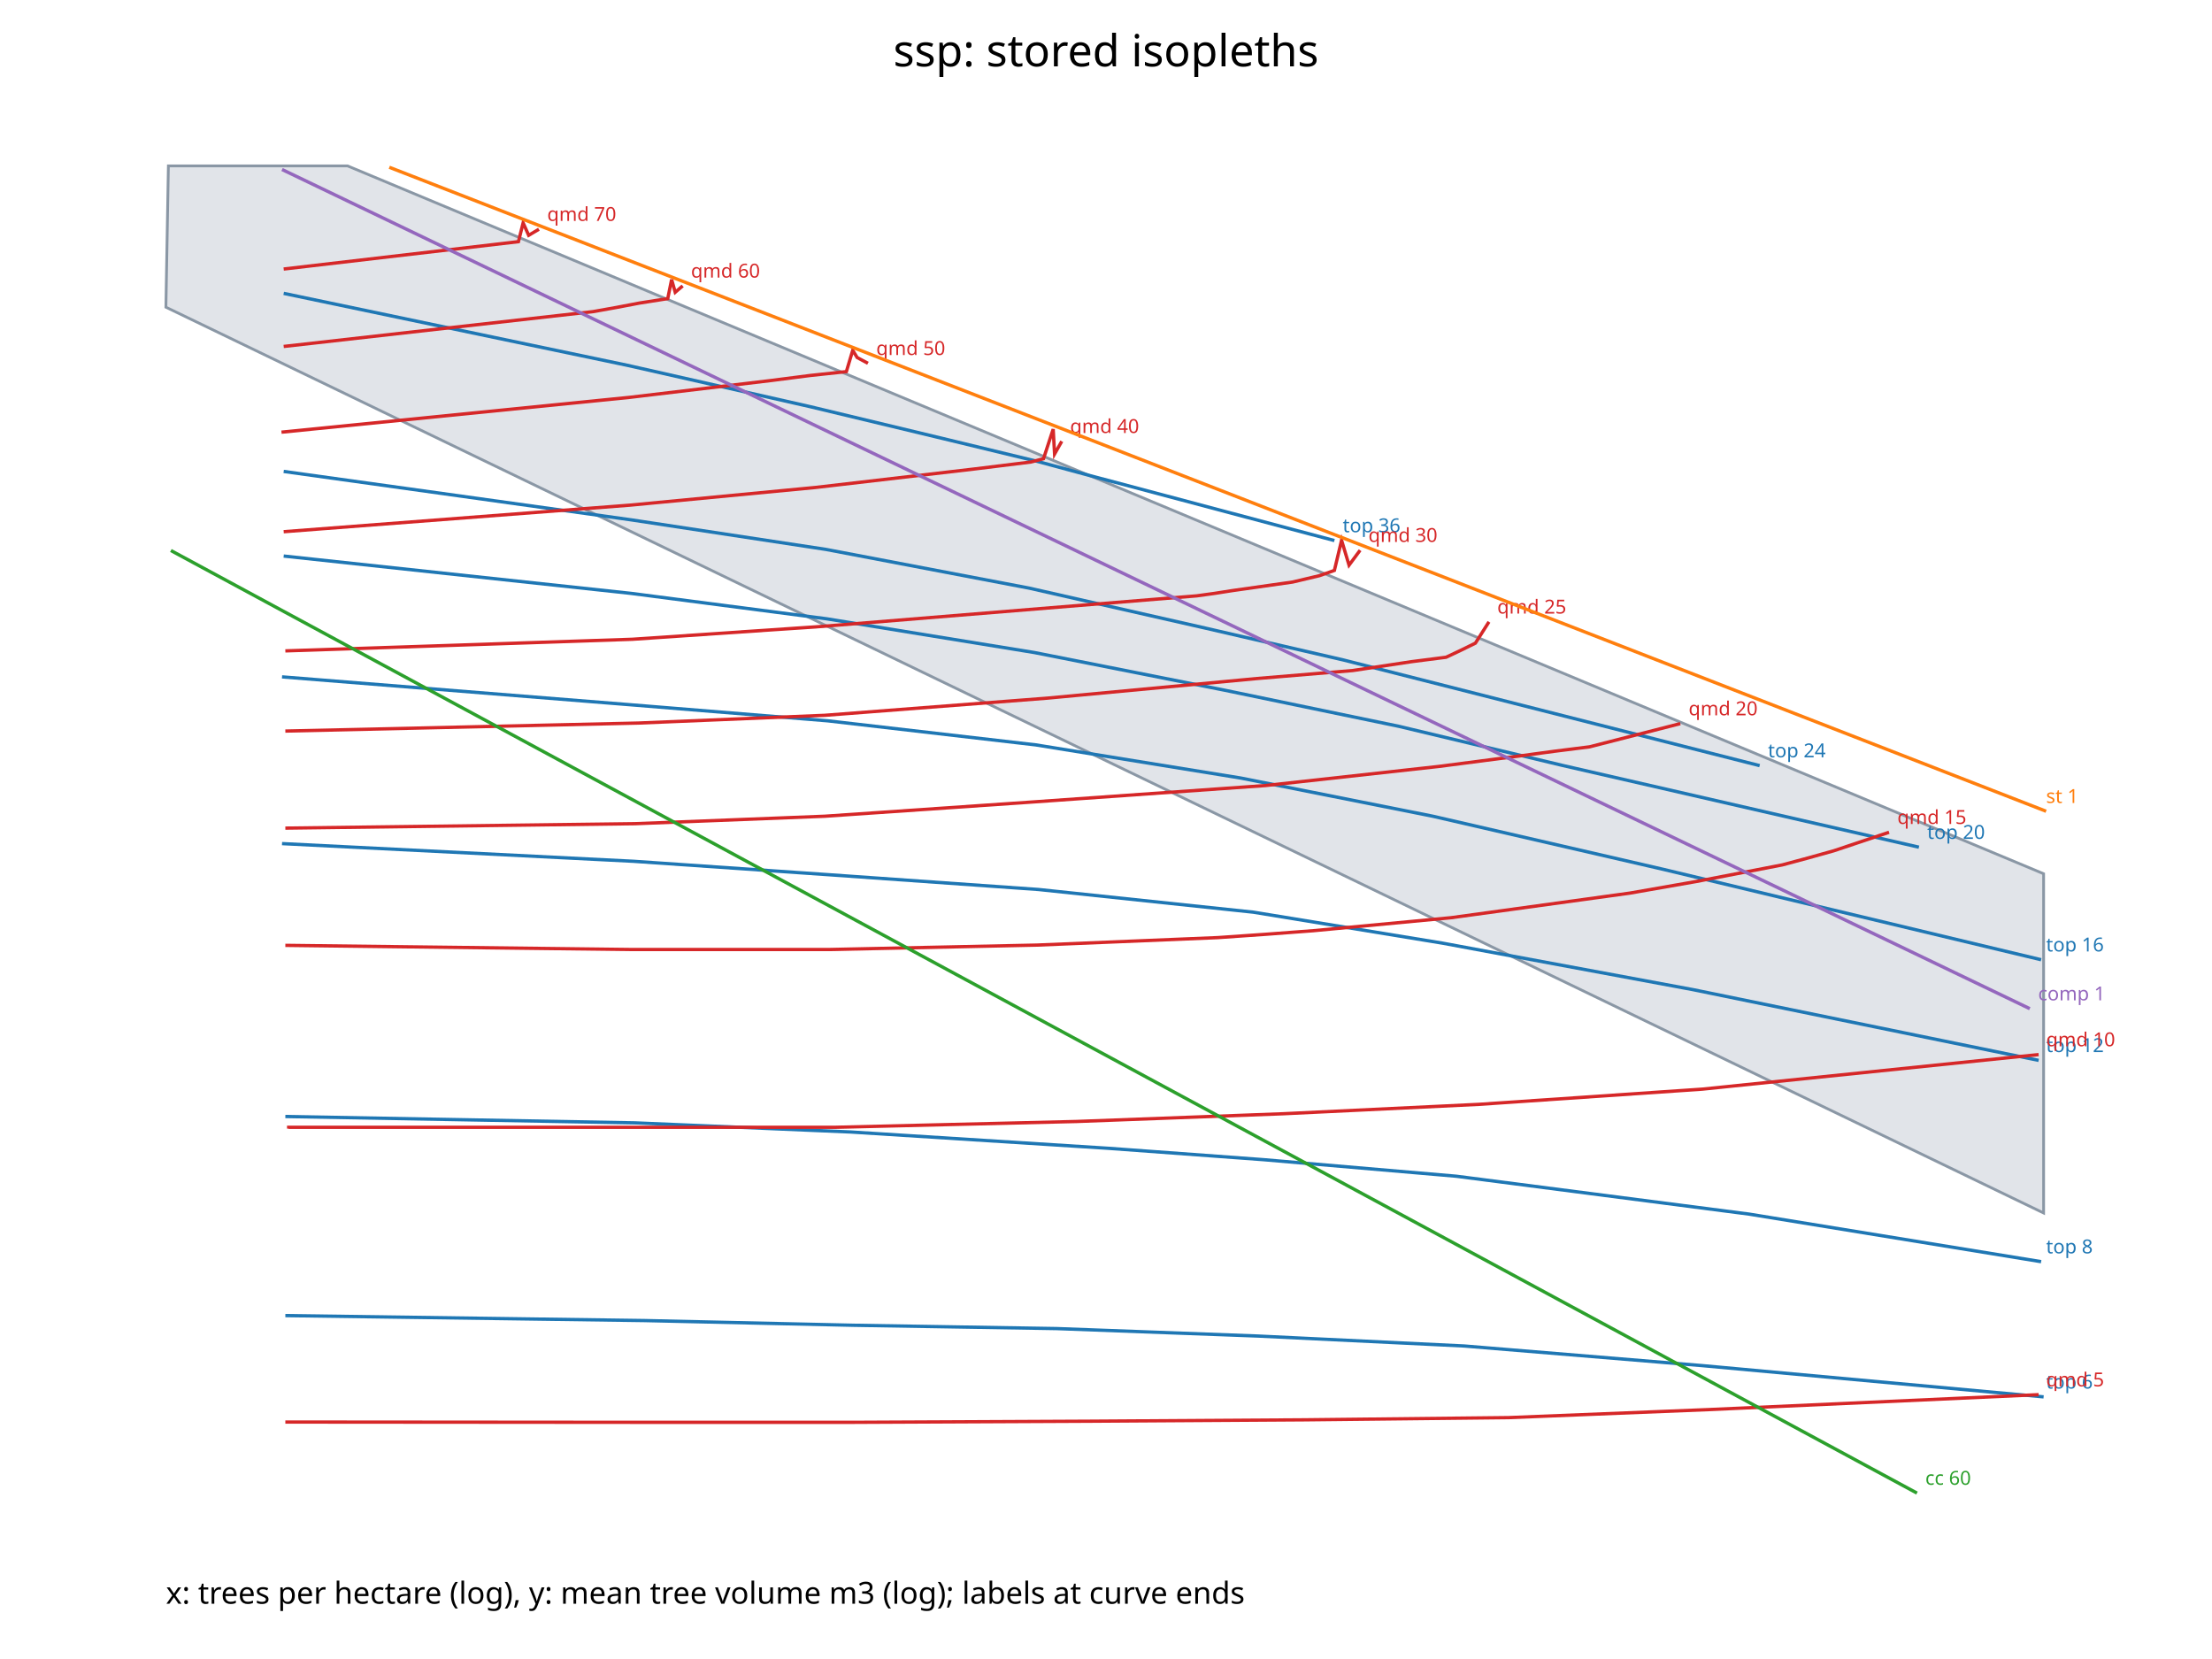
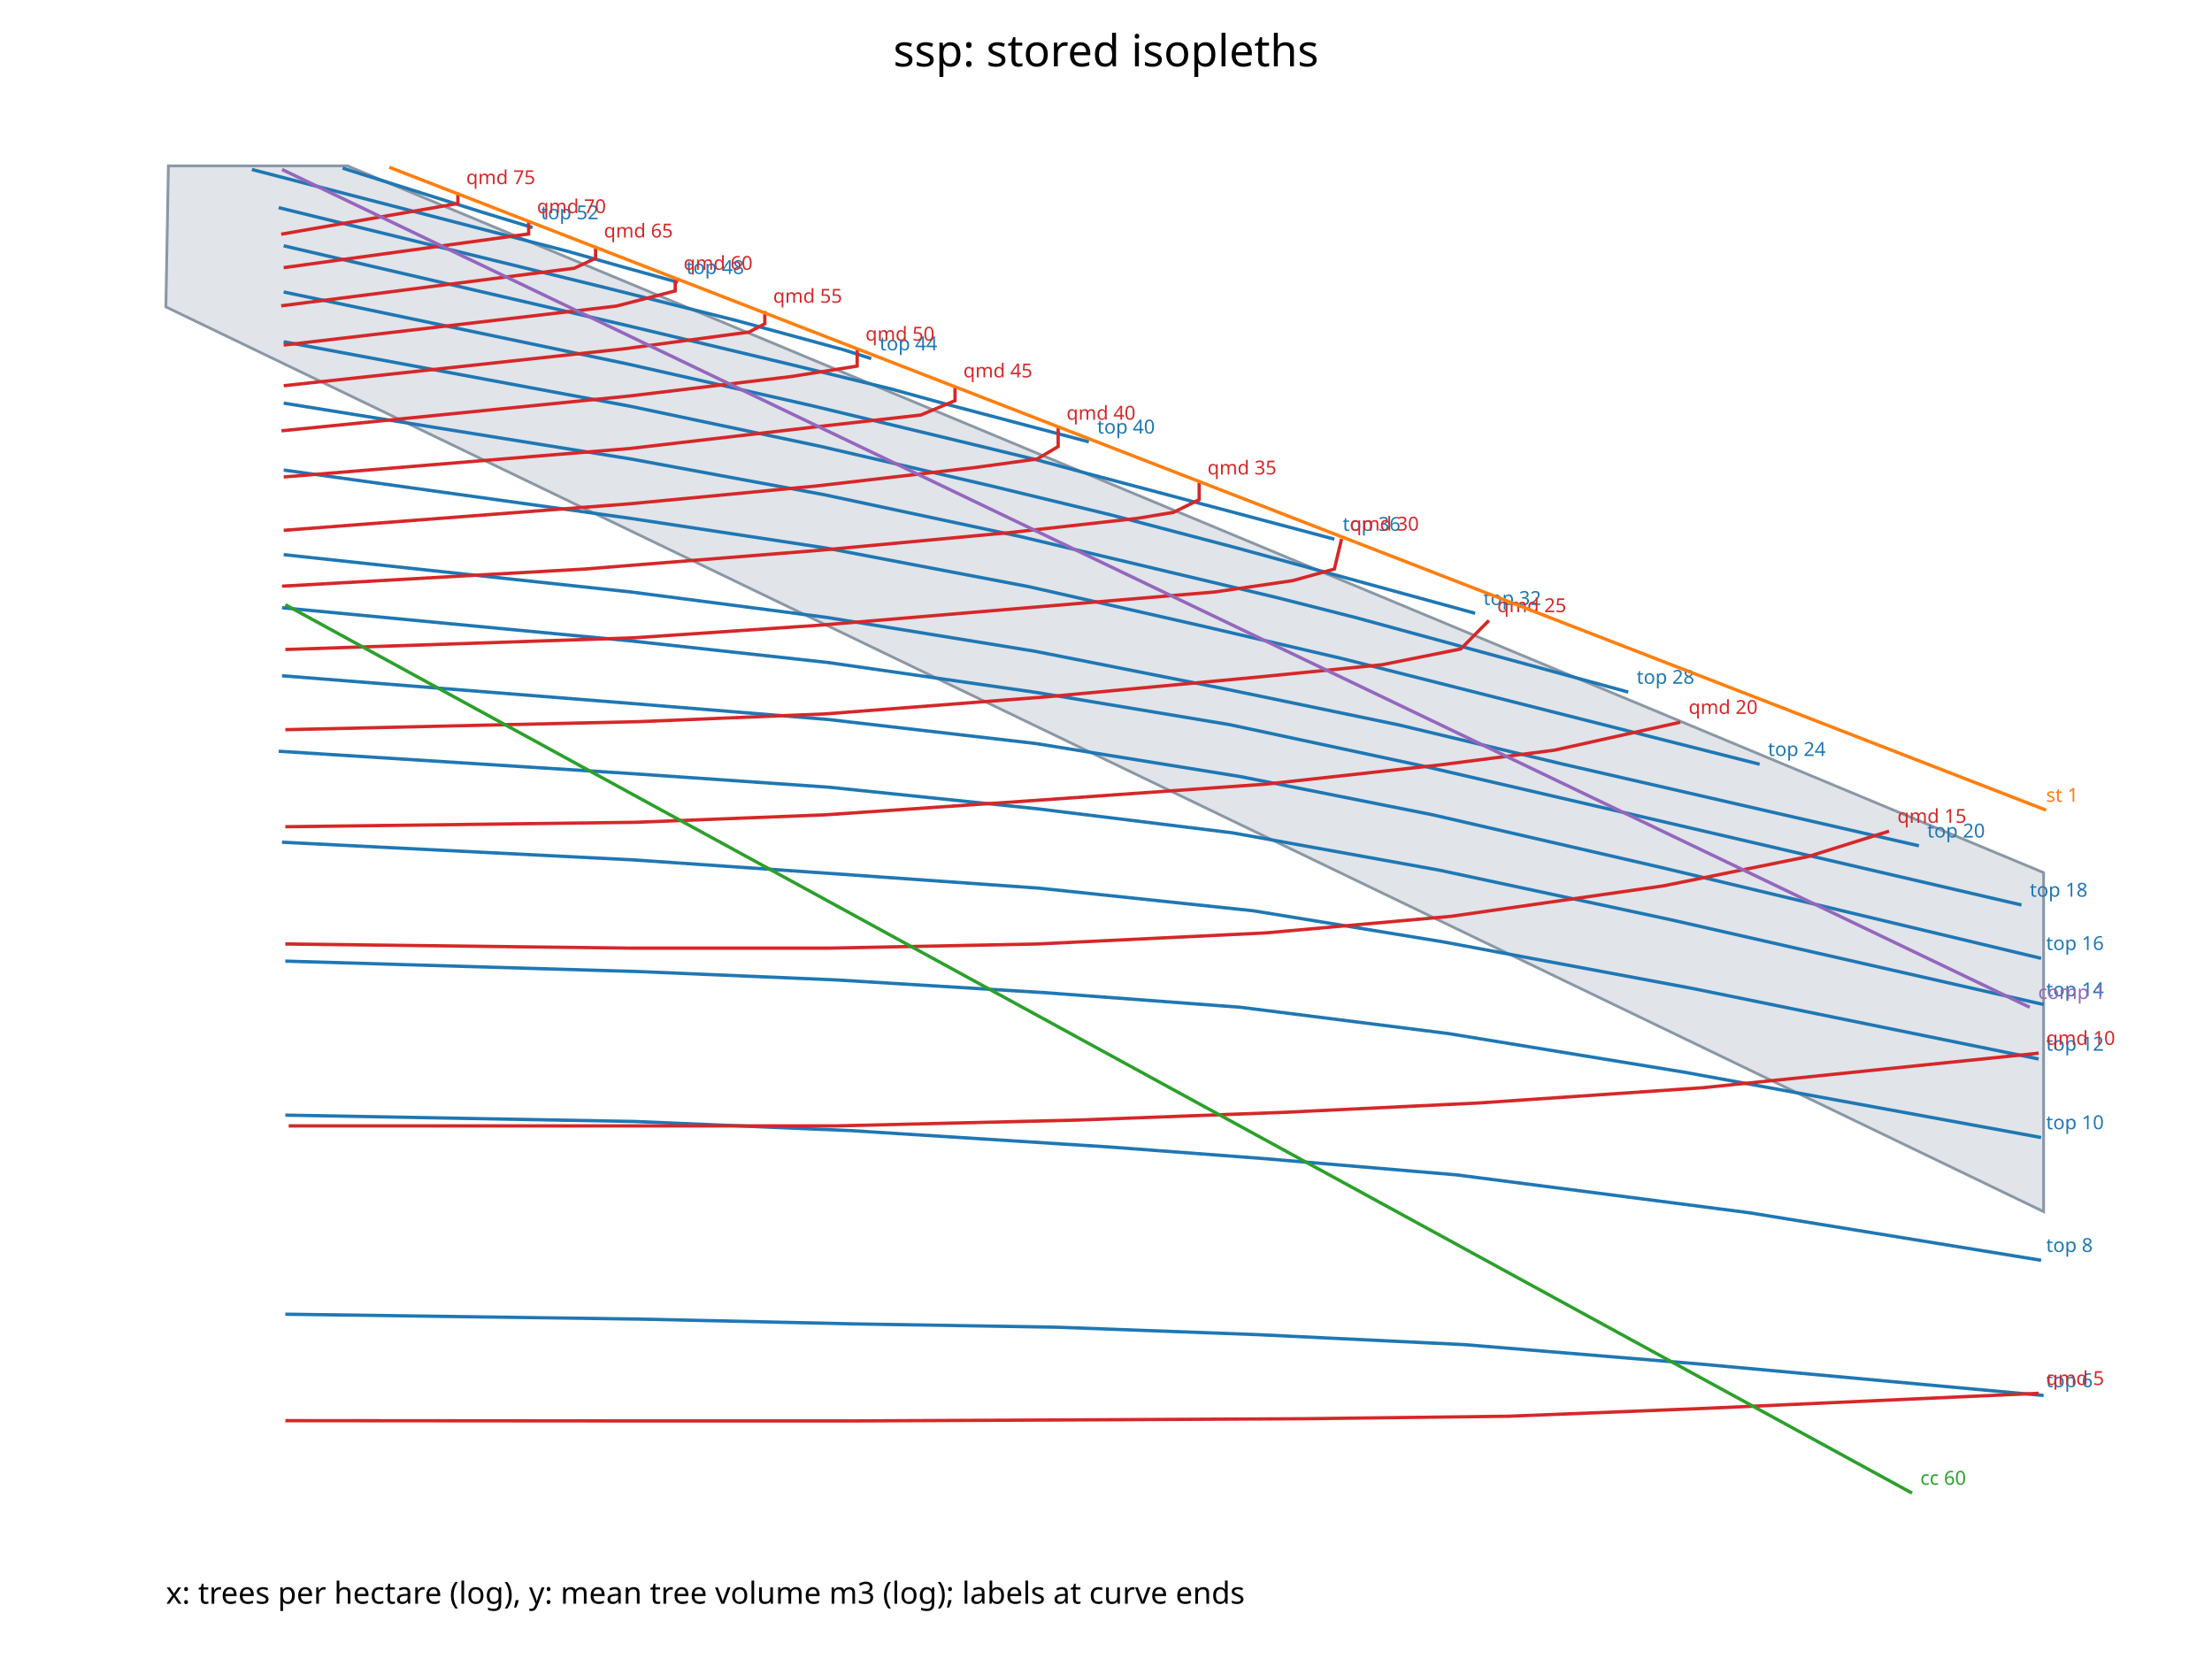
<svg xmlns="http://www.w3.org/2000/svg" viewBox="0 0 800 600">
  <rect width="100%" height="100%" fill="#ffffff" />
  <text x="400" y="24" text-anchor="middle" font-family="sans-serif" font-size="16">ssp: stored isopleths</text>
-   <polygon fill="#c9ced6" fill-opacity="0.55" stroke="#8a97a5" stroke-width="1" points="125.7,60.0 739.1,316.0 739.1,438.7 60.0,111.1 60.9,60.0" />
-   <polyline fill="none" stroke="#1f77b4" stroke-width="1.2" points="102.6,106.1 226.8,132.1 293.1,147.1 343.5,159.2 375.3,166.9 393.8,171.9 482.6,195.5" />
-   <text x="485.6" y="192.5" font-family="sans-serif" font-size="7" fill="#1f77b4">top 36</text>
-   <polyline fill="none" stroke="#1f77b4" stroke-width="1.2" points="102.6,170.5 228.2,188.0 298.7,198.7 372.2,212.7 436.1,227.2 485.9,238.7 636.4,276.9" />
-   <text x="639.4" y="273.9" font-family="sans-serif" font-size="7" fill="#1f77b4">top 24</text>
-   <polyline fill="none" stroke="#1f77b4" stroke-width="1.2" points="102.6,201.1 228.2,214.6 299.0,223.8 374.1,236.0 442.8,249.6 506.0,262.7 565.0,276.8 694.0,306.4" />
-   <text x="697.0" y="303.4" font-family="sans-serif" font-size="7" fill="#1f77b4">top 20</text>
-   <polyline fill="none" stroke="#1f77b4" stroke-width="1.2" points="102.0,244.8 228.2,254.9 299.4,260.7 374.6,269.4 448.8,281.4 518.2,295.2 601.5,314.4 738.2,347.1" />
-   <text x="740.0" y="344.1" font-family="sans-serif" font-size="7" fill="#1f77b4">top 16</text>
-   <polyline fill="none" stroke="#1f77b4" stroke-width="1.2" points="102.0,305.1 229.2,311.5 300.4,316.4 375.6,321.7 453.3,329.9 521.7,341.1 612.2,357.9 737.3,383.5" />
-   <text x="740.0" y="380.5" font-family="sans-serif" font-size="7" fill="#1f77b4">top 12</text>
-   <polyline fill="none" stroke="#1f77b4" stroke-width="1.2" points="103.2,403.8 229.6,406.1 307.7,409.4 400.9,415.3 456.8,419.4 526.7,425.4 632.6,439.1 738.2,456.3" />
-   <text x="740.0" y="453.3" font-family="sans-serif" font-size="7" fill="#1f77b4">top 8</text>
-   <polyline fill="none" stroke="#1f77b4" stroke-width="1.2" points="103.2,475.8 233.1,477.6 308.6,479.3 382.2,480.5 455.0,483.2 529.6,486.8 615.7,493.9 739.1,505.2" />
-   <text x="740.0" y="502.2" font-family="sans-serif" font-size="7" fill="#1f77b4">top 6</text>
-   <polyline fill="none" stroke="#d62728" stroke-width="1.2" points="102.6,97.3 187.5,87.4 189.2,80.6 191.2,85.1 194.9,82.9" />
-   <text x="197.9" y="79.9" font-family="sans-serif" font-size="7" fill="#d62728">qmd 70</text>
-   <polyline fill="none" stroke="#d62728" stroke-width="1.2" points="102.6,125.3 214.5,112.7 222.9,111.2 231.3,109.6 241.5,108.0 242.9,101.1 244.2,105.7 246.9,103.4" />
-   <text x="249.9" y="100.4" font-family="sans-serif" font-size="7" fill="#d62728">qmd 60</text>
-   <polyline fill="none" stroke="#d62728" stroke-width="1.2" points="101.8,156.3 227.8,143.7 279.0,137.6 286.0,136.7 293.0,135.8 306.1,134.4 308.4,126.7 310.0,129.3 313.9,131.4" />
-   <text x="316.9" y="128.4" font-family="sans-serif" font-size="7" fill="#d62728">qmd 50</text>
-   <polyline fill="none" stroke="#d62728" stroke-width="1.2" points="102.6,192.3 227.8,182.7 294.9,176.3 352.5,169.6 372.8,167.1 375.1,166.5 377.4,165.9 380.9,155.2 381.4,164.2 382.7,161.9 384.0,159.6" />
-   <text x="387.0" y="156.6" font-family="sans-serif" font-size="7" fill="#d62728">qmd 40</text>
-   <polyline fill="none" stroke="#d62728" stroke-width="1.2" points="103.2,235.4 228.7,231.2 296.6,226.6 432.8,215.5 439.3,214.6 445.7,213.6 467.5,210.5 477.2,208.2 482.6,206.3 485.2,195.4 487.9,204.4 491.9,199.0" />
-   <text x="494.9" y="196.0" font-family="sans-serif" font-size="7" fill="#d62728">qmd 30</text>
-   <polyline fill="none" stroke="#d62728" stroke-width="1.2" points="103.2,264.4 230.9,261.5 298.3,258.7 378.7,252.5 454.6,245.4 489.3,242.5 499.9,240.9 510.5,239.3 523.0,237.7 528.3,235.2 533.6,232.6 538.5,224.9" />
-   <text x="541.5" y="221.9" font-family="sans-serif" font-size="7" fill="#d62728">qmd 25</text>
-   <polyline fill="none" stroke="#d62728" stroke-width="1.2" points="103.2,299.5 229.6,297.9 298.3,295.2 372.7,290.1 457.7,284.1 520.3,277.2 549.6,273.4 562.2,271.7 574.9,270.1 607.7,261.7" />
-   <text x="610.7" y="258.7" font-family="sans-serif" font-size="7" fill="#d62728">qmd 20</text>
-   <polyline fill="none" stroke="#d62728" stroke-width="1.2" points="103.2,341.9 227.8,343.4 300.1,343.4 375.1,341.8 440.4,339.1 457.7,337.9 475.0,336.6 524.8,331.9 589.5,323.0 601.5,320.9 613.5,318.8 644.6,312.8 653.9,310.3 663.2,307.7 683.2,301.0" />
-   <text x="686.2" y="298.0" font-family="sans-serif" font-size="7" fill="#d62728">qmd 15</text>
-   <polyline fill="none" stroke="#d62728" stroke-width="1.2" points="104.4,408.2 104.4,407.7 228.7,407.7 302.1,407.7 389.3,405.6 464.1,402.8 534.9,399.4 615.7,393.9 737.3,381.4" />
-   <text x="740.0" y="378.4" font-family="sans-serif" font-size="7" fill="#d62728">qmd 10</text>
-   <polyline fill="none" stroke="#d62728" stroke-width="1.2" points="103.2,514.3 231.3,514.4 308.6,514.4 393.8,514.0 471.8,513.5 545.6,512.7 617.9,509.8 737.3,504.4" />
-   <text x="740.0" y="501.4" font-family="sans-serif" font-size="7" fill="#d62728">qmd 5</text>
-   <polyline fill="none" stroke="#9467bd" stroke-width="1.2" points="102.0,61.3 734.1,364.8" />
-   <text x="737.1" y="361.8" font-family="sans-serif" font-size="7" fill="#9467bd">comp 1</text>
-   <polyline fill="none" stroke="#ff7f0e" stroke-width="1.2" points="140.8,60.5 740.0,293.4" />
-   <text x="740.0" y="290.4" font-family="sans-serif" font-size="7" fill="#ff7f0e">st 1</text>
-   <polyline fill="none" stroke="#2ca02c" stroke-width="1.2" points="61.8,199.1 693.3,540.0" />
-   <text x="696.3" y="537.0" font-family="sans-serif" font-size="7" fill="#2ca02c">cc 60</text>
+   <polygon fill="#c9ced6" fill-opacity="0.55" stroke="#8a97a5" stroke-width="1" points="125.7,60.0 739.1,315.6 739.1,438.2 60.0,111.0 60.9,60.0" />
+   <polyline fill="none" stroke="#1f77b4" stroke-width="1.2" points="103.2,475.3 233.1,477.1 308.6,478.8 382.2,480.0 455.0,482.7 529.6,486.3 615.7,493.4 739.1,504.7" />
+   <text x="740.0" y="501.7" font-family="sans-serif" font-size="7" fill="#1f77b4">top 6</text>
+   <polyline fill="none" stroke="#1f77b4" stroke-width="1.2" points="103.2,403.3 229.6,405.6 307.7,408.9 400.9,414.8 456.8,419.0 526.7,424.9 632.6,438.6 738.2,455.8" />
+   <text x="740.0" y="452.8" font-family="sans-serif" font-size="7" fill="#1f77b4">top 8</text>
+   <polyline fill="none" stroke="#1f77b4" stroke-width="1.2" points="103.2,347.6 231.5,351.4 302.4,354.4 377.7,359.0 448.7,364.3 523.8,373.8 609.3,387.8 738.2,411.4" />
+   <text x="740.0" y="408.4" font-family="sans-serif" font-size="7" fill="#1f77b4">top 10</text>
+   <polyline fill="none" stroke="#1f77b4" stroke-width="1.2" points="102.0,304.6 229.2,311.0 300.4,315.9 375.6,321.2 453.3,329.4 521.7,340.6 612.2,357.5 737.3,383.0" />
+   <text x="740.0" y="380.0" font-family="sans-serif" font-size="7" fill="#1f77b4">top 12</text>
+   <polyline fill="none" stroke="#1f77b4" stroke-width="1.2" points="100.8,271.7 228.7,279.8 299.7,284.7 375.1,292.5 445.7,301.2 520.5,314.7 604.1,332.6 739.1,363.3" />
+   <text x="740.0" y="360.3" font-family="sans-serif" font-size="7" fill="#1f77b4">top 14</text>
+   <polyline fill="none" stroke="#1f77b4" stroke-width="1.2" points="102.0,244.4 228.2,254.4 299.4,260.2 374.6,268.9 448.8,280.9 518.2,294.7 601.5,313.9 738.2,346.6" />
+   <text x="740.0" y="343.6" font-family="sans-serif" font-size="7" fill="#1f77b4">top 16</text>
+   <polyline fill="none" stroke="#1f77b4" stroke-width="1.2" points="102.0,219.8 228.2,231.8 299.4,239.6 374.6,250.4 444.8,262.1 514.9,277.1 590.9,294.7 731.1,327.3" />
+   <text x="734.1" y="324.3" font-family="sans-serif" font-size="7" fill="#1f77b4">top 18</text>
+   <polyline fill="none" stroke="#1f77b4" stroke-width="1.2" points="102.6,200.6 228.2,214.1 299.0,223.3 374.1,235.5 442.8,249.1 506.0,262.2 565.0,276.3 694.0,305.9" />
+   <text x="697.0" y="302.9" font-family="sans-serif" font-size="7" fill="#1f77b4">top 20</text>
+   <polyline fill="none" stroke="#1f77b4" stroke-width="1.2" points="102.6,170.0 228.2,187.5 298.7,198.2 372.2,212.2 436.1,226.7 485.9,238.3 636.4,276.4" />
+   <text x="639.4" y="273.4" font-family="sans-serif" font-size="7" fill="#1f77b4">top 24</text>
+   <polyline fill="none" stroke="#1f77b4" stroke-width="1.2" points="102.6,145.8 228.2,166.0 298.0,178.9 368.8,194.0 423.0,206.9 461.3,216.0 490.1,223.3 588.9,250.3" />
+   <text x="591.9" y="247.3" font-family="sans-serif" font-size="7" fill="#1f77b4">top 28</text>
+   <polyline fill="none" stroke="#1f77b4" stroke-width="1.2" points="102.6,123.6 227.8,146.9 296.6,161.4 358.7,175.8 402.1,186.3 447.4,198.2 533.5,221.8" />
+   <text x="536.5" y="218.8" font-family="sans-serif" font-size="7" fill="#1f77b4">top 32</text>
+   <polyline fill="none" stroke="#1f77b4" stroke-width="1.2" points="102.6,105.6 226.8,131.6 293.1,146.6 343.5,158.7 375.3,166.4 393.8,171.4 482.6,195.0" />
+   <text x="485.6" y="192.0" font-family="sans-serif" font-size="7" fill="#1f77b4">top 36</text>
+   <polyline fill="none" stroke="#1f77b4" stroke-width="1.2" points="102.6,88.9 225.8,117.5 284.2,131.4 322.0,140.6 341.6,146.0 393.8,159.8" />
+   <text x="396.8" y="156.8" font-family="sans-serif" font-size="7" fill="#1f77b4">top 40</text>
+   <polyline fill="none" stroke="#1f77b4" stroke-width="1.2" points="100.8,75.1 220.4,104.4 266.2,115.9 305.1,126.5 315.1,129.7" />
+   <text x="318.1" y="126.7" font-family="sans-serif" font-size="7" fill="#1f77b4">top 44</text>
+   <polyline fill="none" stroke="#1f77b4" stroke-width="1.2" points="91.1,61.3 205.0,90.8 225.8,96.7 245.2,102.1" />
+   <text x="248.2" y="99.1" font-family="sans-serif" font-size="7" fill="#1f77b4">top 48</text>
+   <polyline fill="none" stroke="#1f77b4" stroke-width="1.2" points="123.9,60.8 175.2,77.0 192.6,82.3" />
+   <text x="195.6" y="79.3" font-family="sans-serif" font-size="7" fill="#1f77b4">top 52</text>
+   <polyline fill="none" stroke="#d62728" stroke-width="1.2" points="103.2,513.8 231.3,513.9 308.6,513.9 393.8,513.5 471.8,513.1 545.6,512.2 617.9,509.3 737.3,503.9" />
+   <text x="740.0" y="500.9" font-family="sans-serif" font-size="7" fill="#d62728">qmd 5</text>
+   <polyline fill="none" stroke="#d62728" stroke-width="1.2" points="104.4,407.2 228.7,407.2 302.1,407.2 389.3,405.1 464.1,402.3 534.9,398.9 615.7,393.4 737.3,380.9" />
+   <text x="740.0" y="377.9" font-family="sans-serif" font-size="7" fill="#d62728">qmd 10</text>
+   <polyline fill="none" stroke="#d62728" stroke-width="1.2" points="103.2,341.4 227.8,342.9 300.1,342.9 375.1,341.4 457.7,337.4 524.8,331.4 601.5,320.4 653.9,309.8 683.2,300.6" />
+   <text x="686.2" y="297.6" font-family="sans-serif" font-size="7" fill="#d62728">qmd 15</text>
+   <polyline fill="none" stroke="#d62728" stroke-width="1.2" points="103.2,299.0 229.6,297.4 298.3,294.7 372.7,289.6 457.7,283.6 520.3,276.7 562.2,271.3 607.7,261.2" />
+   <text x="610.7" y="258.2" font-family="sans-serif" font-size="7" fill="#d62728">qmd 20</text>
+   <polyline fill="none" stroke="#d62728" stroke-width="1.2" points="103.2,263.9 230.9,261.0 298.3,258.2 378.7,252.0 454.6,244.9 499.9,240.4 528.3,234.7 538.5,224.4" />
+   <text x="541.5" y="221.4" font-family="sans-serif" font-size="7" fill="#d62728">qmd 25</text>
+   <polyline fill="none" stroke="#d62728" stroke-width="1.2" points="103.2,234.9 228.7,230.7 296.6,226.1 439.3,214.1 467.5,210.0 482.6,205.8 485.2,194.9" />
+   <text x="488.2" y="191.9" font-family="sans-serif" font-size="7" fill="#d62728">qmd 30</text>
+   <polyline fill="none" stroke="#d62728" stroke-width="1.2" points="102.0,212.0 211.4,205.8 296.6,199.0 365.3,192.6 411.1,187.5 424.4,185.3 433.7,180.7 433.7,174.6" />
+   <text x="436.7" y="171.6" font-family="sans-serif" font-size="7" fill="#d62728">qmd 35</text>
+   <polyline fill="none" stroke="#d62728" stroke-width="1.2" points="102.6,191.8 227.8,182.2 294.9,175.8 352.5,169.1 375.1,166.0 382.7,161.5 382.7,154.8" />
+   <text x="385.7" y="151.8" font-family="sans-serif" font-size="7" fill="#d62728">qmd 40</text>
+   <polyline fill="none" stroke="#d62728" stroke-width="1.2" points="102.6,172.5 227.8,162.2 293.1,154.6 333.0,150.1 345.4,144.9 345.4,139.5" />
+   <text x="348.4" y="136.5" font-family="sans-serif" font-size="7" fill="#d62728">qmd 45</text>
+   <polyline fill="none" stroke="#d62728" stroke-width="1.2" points="101.8,155.8 227.8,143.2 286.0,136.2 310.0,132.4 310.0,126.2" />
+   <text x="313.0" y="123.2" font-family="sans-serif" font-size="7" fill="#d62728">qmd 50</text>
+   <polyline fill="none" stroke="#d62728" stroke-width="1.2" points="102.6,139.5 225.3,126.2 270.9,120.1 276.6,117.1 276.6,112.5" />
+   <text x="279.6" y="109.5" font-family="sans-serif" font-size="7" fill="#d62728">qmd 55</text>
+   <polyline fill="none" stroke="#d62728" stroke-width="1.2" points="102.6,124.8 222.9,110.7 244.2,105.2 244.2,100.6" />
+   <text x="247.2" y="97.6" font-family="sans-serif" font-size="7" fill="#d62728">qmd 60</text>
+   <polyline fill="none" stroke="#d62728" stroke-width="1.2" points="101.7,110.6 207.7,97.0 215.4,93.4 215.4,88.9" />
+   <text x="218.4" y="85.9" font-family="sans-serif" font-size="7" fill="#d62728">qmd 65</text>
+   <polyline fill="none" stroke="#d62728" stroke-width="1.2" points="102.6,96.8 191.2,84.6 191.2,80.1" />
+   <text x="194.2" y="77.1" font-family="sans-serif" font-size="7" fill="#d62728">qmd 70</text>
+   <polyline fill="none" stroke="#d62728" stroke-width="1.2" points="101.7,84.7 165.6,73.6 165.6,69.6" />
+   <text x="168.6" y="66.6" font-family="sans-serif" font-size="7" fill="#d62728">qmd 75</text>
+   <polyline fill="none" stroke="#9467bd" stroke-width="1.2" points="102.0,61.3 734.1,364.3" />
+   <text x="737.1" y="361.3" font-family="sans-serif" font-size="7" fill="#9467bd">comp 1</text>
+   <polyline fill="none" stroke="#ff7f0e" stroke-width="1.2" points="140.8,60.5 740.0,293.0" />
+   <text x="740.0" y="290.0" font-family="sans-serif" font-size="7" fill="#ff7f0e">st 1</text>
+   <polyline fill="none" stroke="#2ca02c" stroke-width="1.2" points="103.2,218.7 691.5,540.0" />
+   <text x="694.5" y="537.0" font-family="sans-serif" font-size="7" fill="#2ca02c">cc 60</text>
  <text x="60" y="580" font-family="sans-serif" font-size="11">x: trees per hectare (log), y: mean tree volume m3 (log); labels at curve ends</text>
</svg>
